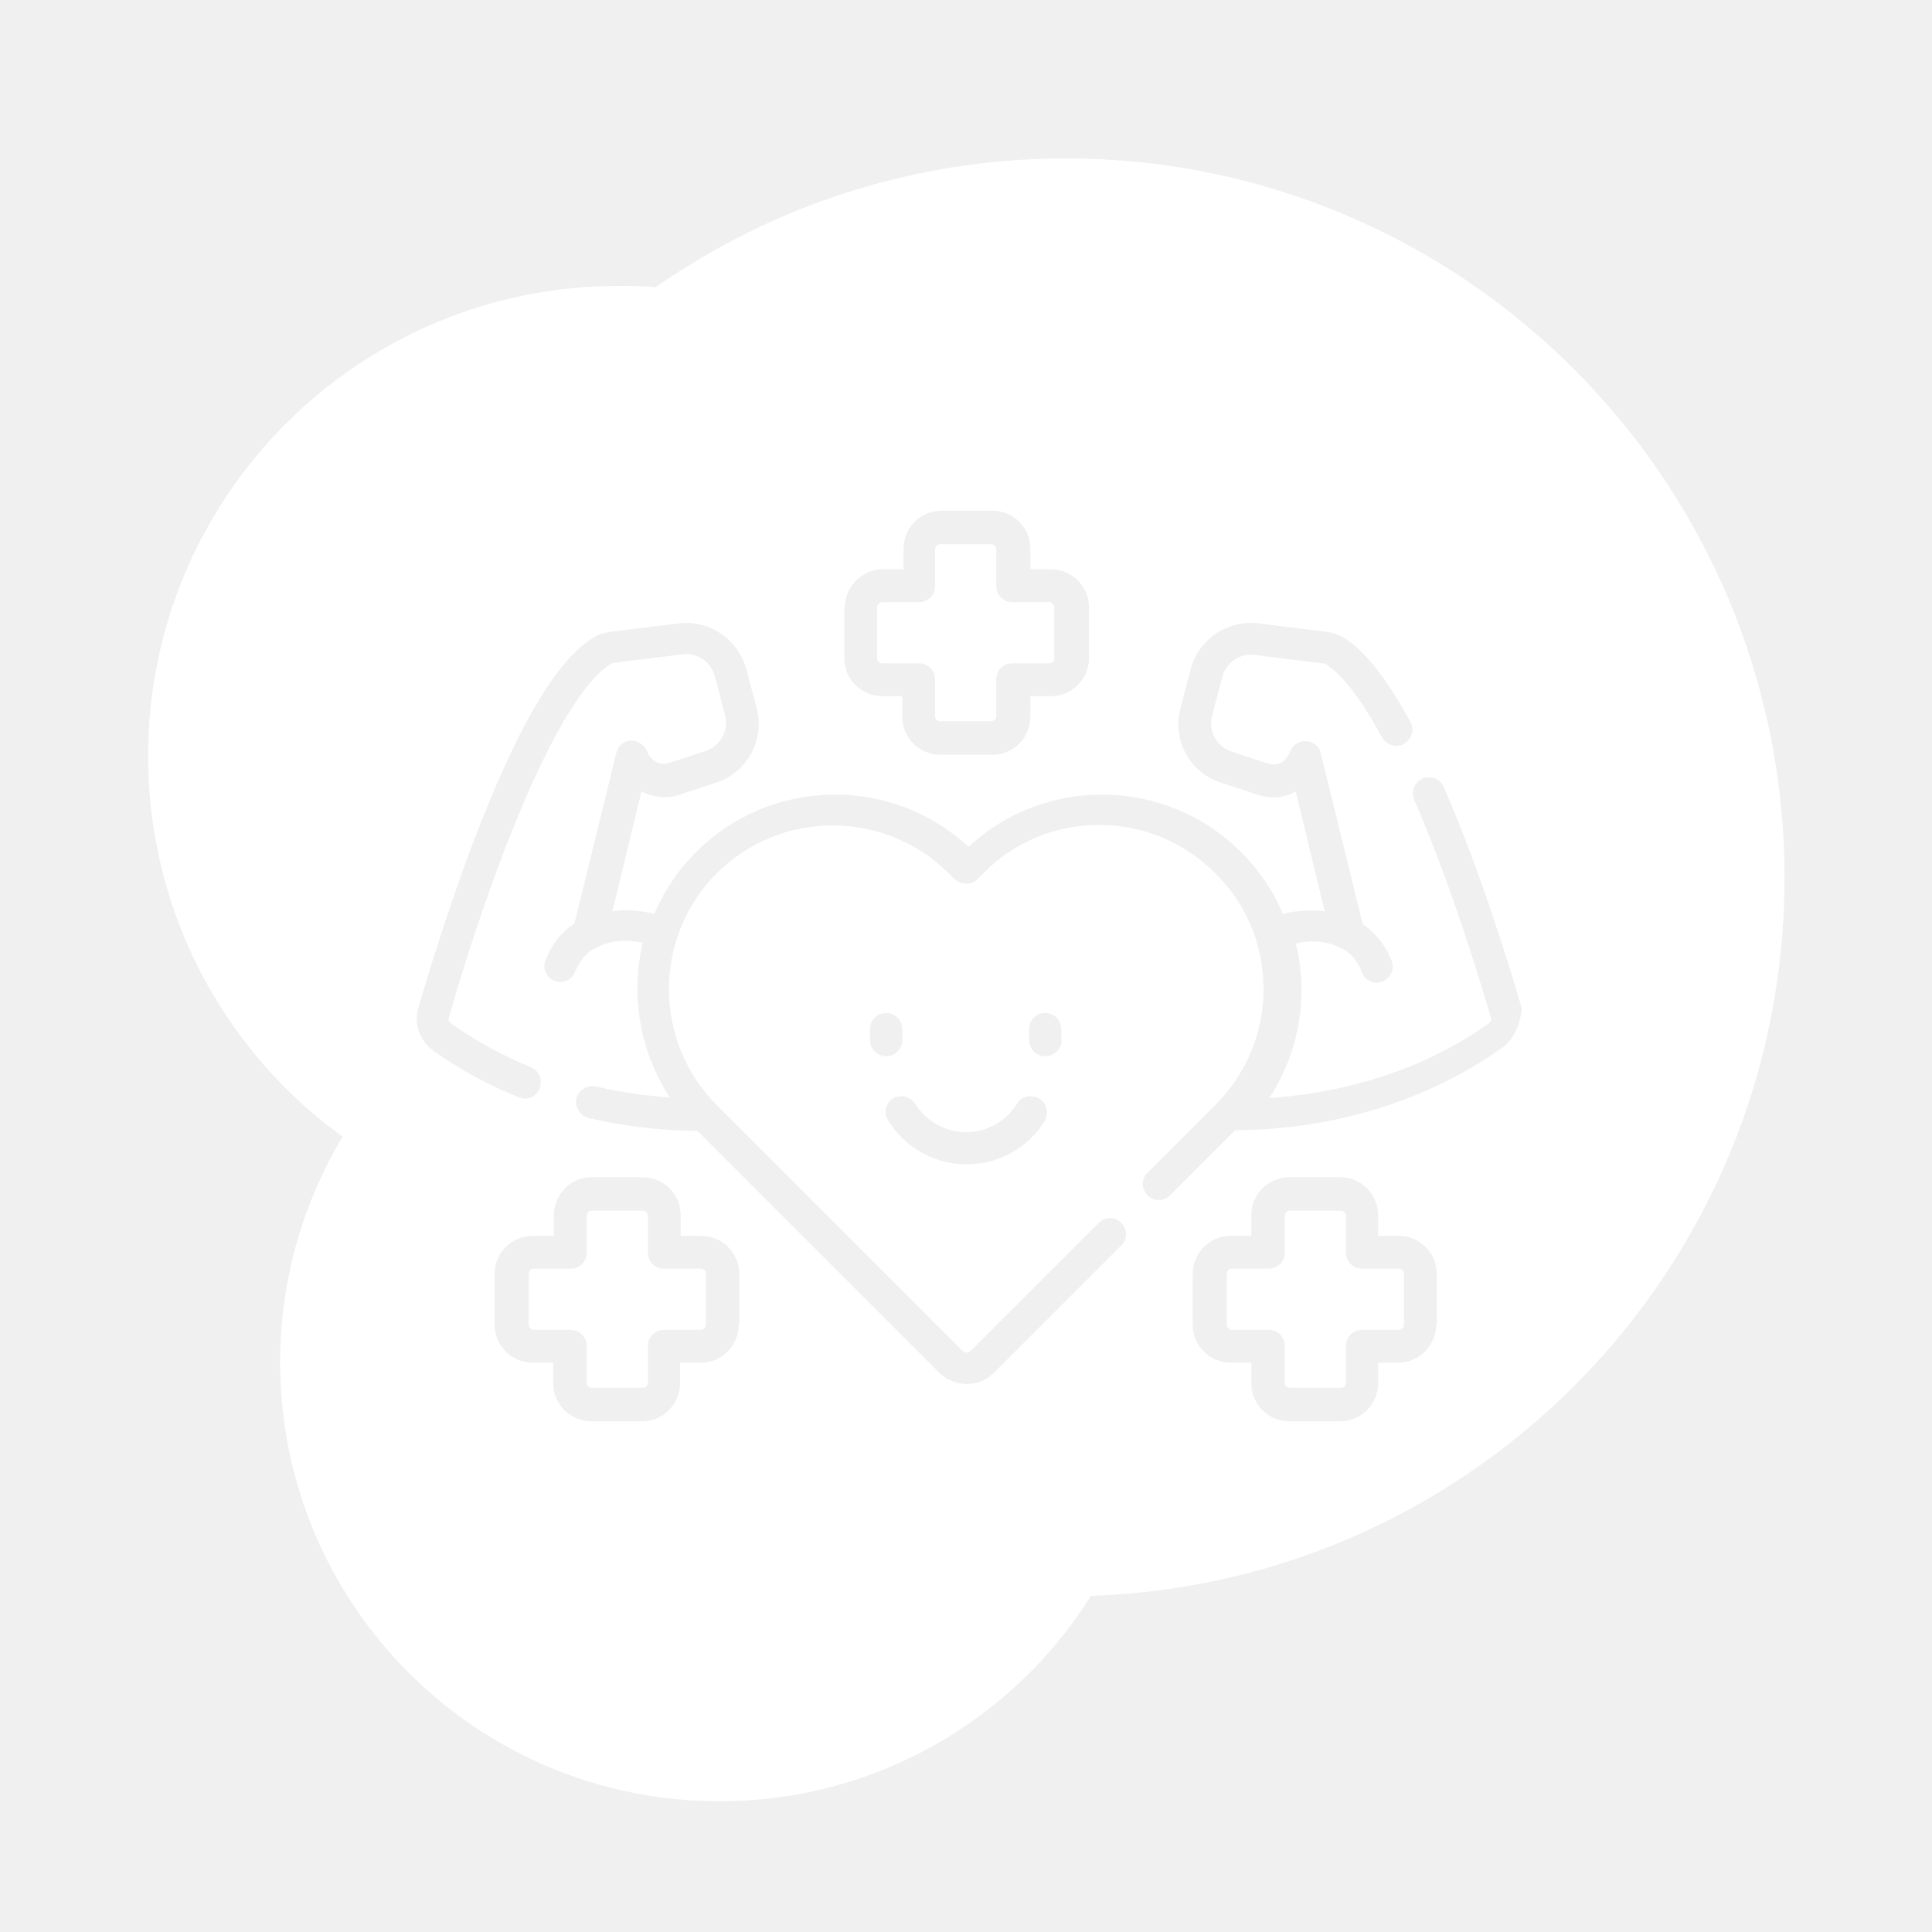
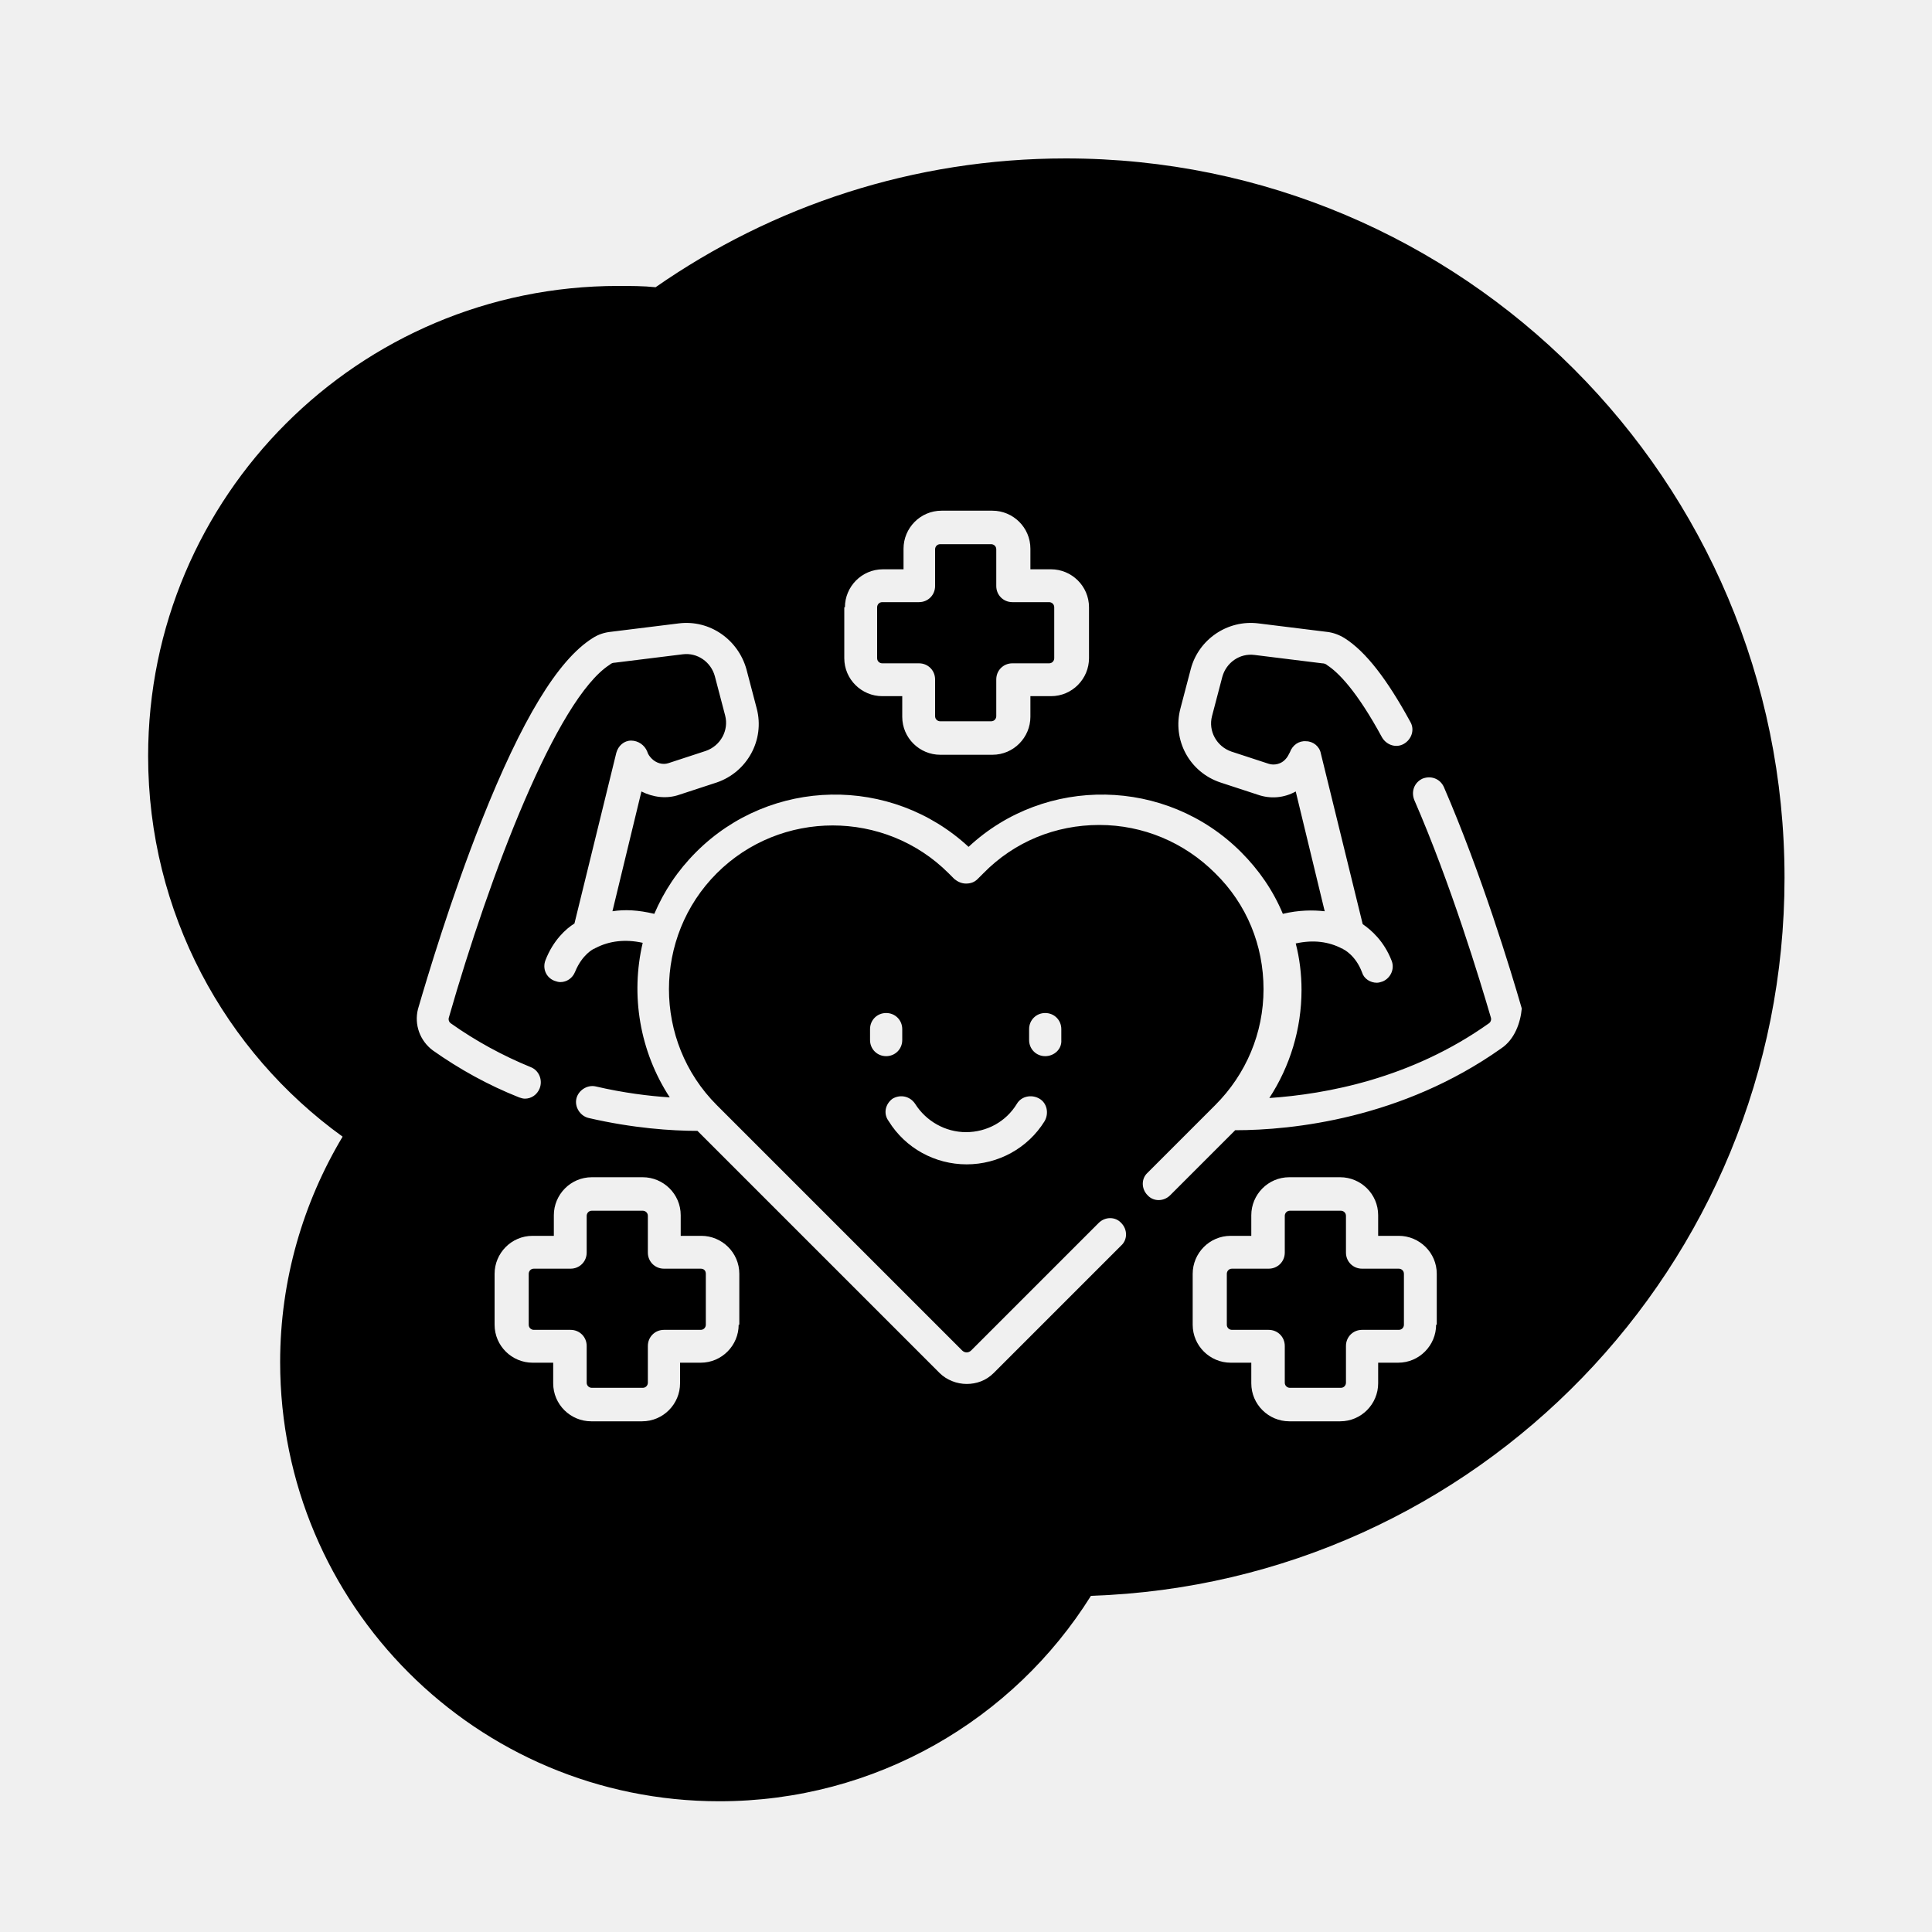
- <svg xmlns="http://www.w3.org/2000/svg" version="1.1" id="Calque_1" x="0px" y="0px" viewBox="0 0 300 300" style="enable-background:new 0 0 300 300;" xml:space="preserve">
-   <style type="text/css">
- 	.st0{fill:#FFFFFF;}
- </style>
+ <svg xmlns="http://www.w3.org/2000/svg" version="1.1" id="healthsvg" x="0px" y="0px" viewBox="0 0 300 300" style="enable-background:new 0 0 300 300;" xml:space="preserve">
  <g>
-     <path class="st0" d="M137,103h5.7c1.4,0,2.5,1.1,2.5,2.5v5.7c0,0.5,0.4,0.8,0.8,0.8h7.9c0.5,0,0.8-0.4,0.8-0.8v-5.7   c0-1.4,1.1-2.5,2.5-2.5h5.7c0.5,0,0.8-0.4,0.8-0.8v-7.9c0-0.5-0.4-0.8-0.8-0.8h-5.7c-1.4,0-2.5-1.1-2.5-2.5v-5.7   c0-0.5-0.4-0.8-0.8-0.8H146c-0.5,0-0.8,0.4-0.8,0.8v5.7c0,1.4-1.1,2.5-2.5,2.5H137c-0.5,0-0.8,0.4-0.8,0.8v7.9   C136.2,102.7,136.6,103,137,103z" />
-     <path class="st0" d="M217.2,197h-5.7c-1.4,0-2.5-1.1-2.5-2.5v-5.7c0-0.5-0.4-0.8-0.8-0.8h-7.9c-0.5,0-0.8,0.4-0.8,0.8v5.7   c0,1.4-1.1,2.5-2.5,2.5h-5.7c-0.5,0-0.8,0.4-0.8,0.8v7.9c0,0.5,0.4,0.8,0.8,0.8h5.7c1.4,0,2.5,1.1,2.5,2.5v5.7   c0,0.5,0.4,0.8,0.8,0.8h7.9c0.5,0,0.8-0.4,0.8-0.8v-5.7c0-1.4,1.1-2.5,2.5-2.5h5.7c0.5,0,0.8-0.4,0.8-0.8v-7.9   C218,197.3,217.6,197,217.2,197z" />
-     <path class="st0" d="M108.8,197h-5.7c-1.4,0-2.5-1.1-2.5-2.5v-5.7c0-0.5-0.4-0.8-0.8-0.8h-7.9c-0.5,0-0.8,0.4-0.8,0.8v5.7   c0,1.4-1.1,2.5-2.5,2.5h-5.7c-0.5,0-0.8,0.4-0.8,0.8v7.9c0,0.5,0.4,0.8,0.8,0.8h5.7c1.4,0,2.5,1.1,2.5,2.5v5.7   c0,0.5,0.4,0.8,0.8,0.8h7.9c0.5,0,0.8-0.4,0.8-0.8v-5.7c0-1.4,1.1-2.5,2.5-2.5h5.7c0.5,0,0.8-0.4,0.8-0.8h0v-7.9   C109.6,197.3,109.3,197,108.8,197z" />
-     <path class="st0" d="M165.5,24.6c-23.7,0-45.6,7.4-63.7,20c-1.9-0.2-3.9-0.2-5.8-0.2c-40.3,0-73,32.7-73,73   c0,24.3,11.9,45.9,30.2,59.1c-6.1,10.2-9.7,22.2-9.7,35c0,37.7,30.5,68.2,68.2,68.2c24.3,0,45.7-12.7,57.7-31.9   c59.9-2,107.7-51.2,107.7-111.5C277.1,74.6,227.1,24.6,165.5,24.6z M131.2,94.3c0-3.2,2.6-5.9,5.9-5.9h3.2v-3.2   c0-3.2,2.6-5.9,5.9-5.9h7.9c3.2,0,5.9,2.6,5.9,5.9v3.2h3.2c3.2,0,5.9,2.6,5.9,5.9v7.9c0,3.2-2.6,5.9-5.9,5.9h-3.2v3.2   c0,3.2-2.6,5.9-5.9,5.9H146c-3.2,0-5.9-2.6-5.9-5.9v-3.2H137c-3.2,0-5.9-2.6-5.9-5.9V94.3z M114.7,205.7c0,3.2-2.6,5.9-5.9,5.9   h-3.2v3.2c0,3.2-2.6,5.9-5.9,5.9h-7.9c-3.2,0-5.9-2.6-5.9-5.9v-3.2h-3.2c-3.2,0-5.9-2.6-5.9-5.9v-7.9c0-3.2,2.6-5.9,5.9-5.9H86   v-3.2c0-3.2,2.6-5.9,5.9-5.9h7.9c3.2,0,5.9,2.6,5.9,5.9v3.2h3.2c3.2,0,5.9,2.6,5.9,5.9V205.7z M223,205.7c0,3.2-2.6,5.9-5.9,5.9   H214v3.2c0,3.2-2.6,5.9-5.9,5.9h-7.9c-3.2,0-5.9-2.6-5.9-5.9v-3.2h-3.2c-3.2,0-5.9-2.6-5.9-5.9v-7.9c0-3.2,2.6-5.9,5.9-5.9h3.2   v-3.2c0-3.2,2.6-5.9,5.9-5.9h7.9c3.2,0,5.9,2.6,5.9,5.9v3.2h3.2c3.2,0,5.9,2.6,5.9,5.9V205.7z M233.1,162.8   c-15.4,10.9-32.4,12.7-41.3,12.7l-10.1,10.1c-1,1-2.6,1-3.5,0c-1-1-1-2.6,0-3.5l10.5-10.5c4.8-4.8,7.5-11.2,7.5-18   s-2.6-13.2-7.5-18c-4.8-4.8-11.2-7.5-18-7.5c-6.8,0-13.2,2.6-18,7.5l-0.9,0.9c-0.5,0.5-1.1,0.7-1.8,0.7c-0.7,0-1.3-0.3-1.8-0.7   l-0.9-0.9c-9.9-9.9-26.1-9.9-36,0c-9.9,9.9-9.9,26.1,0,36l38.1,38.1c0.4,0.4,1,0.4,1.4,0l19.8-19.8c1-1,2.6-1,3.5,0   c1,1,1,2.6,0,3.5l-19.8,19.8c-1.2,1.2-2.7,1.7-4.2,1.7s-3.1-0.6-4.2-1.7l-37.6-37.6c-4,0-10-0.4-16.9-2c-1.3-0.3-2.2-1.7-1.9-3   c0.3-1.3,1.7-2.2,3-1.9c4.3,1,8.3,1.5,11.5,1.7c-4.7-7.2-6.1-15.9-4.2-24c-2.7-0.6-5.2-0.3-7.3,0.8c-0.1,0-0.1,0.1-0.2,0.1l0,0l0,0   c-0.1,0-1.9,0.9-3,3.6c-0.4,1-1.3,1.6-2.3,1.6c-0.3,0-0.6-0.1-0.9-0.2c-1.3-0.5-1.9-1.9-1.4-3.2c1.2-3.1,3.2-4.9,4.5-5.7l6.5-26.5   c0.3-1.1,1.2-1.9,2.3-1.9c1.1,0,2.1,0.7,2.5,1.7c0.1,0.4,0.4,0.8,0.7,1.1c0.7,0.7,1.7,1,2.6,0.7l5.8-1.9c2.3-0.8,3.6-3.2,3-5.5   l-1.6-6.1c-0.6-2.2-2.7-3.7-5-3.4l-10.5,1.3c-0.3,0-0.6,0.1-0.8,0.3c-8.3,5.3-18.7,32.8-25,54.8c-0.1,0.3,0,0.7,0.3,0.9   c3.8,2.7,8,5,12.4,6.8c1.3,0.5,1.9,2,1.4,3.3c-0.4,1-1.3,1.6-2.3,1.6c-0.3,0-0.6-0.1-0.9-0.2c-4.8-1.9-9.3-4.4-13.4-7.3   c-2-1.5-2.9-4-2.3-6.4c1.4-4.8,5.1-17.2,9.9-29.3c6.2-15.6,11.8-24.9,17.2-28.3c0.9-0.6,1.9-0.9,2.9-1l10.5-1.3   c4.8-0.6,9.2,2.5,10.5,7.1l1.6,6.1c1.3,4.9-1.5,9.9-6.2,11.5l-5.8,1.9c-2,0.7-4.1,0.4-5.9-0.5l-4.5,18.6c1.9-0.3,4-0.2,6.5,0.4   c1.5-3.5,3.6-6.7,6.5-9.6c11.6-11.6,30.3-11.9,42.3-0.8c11.9-11.1,30.7-10.8,42.3,0.8c2.8,2.8,5,6,6.5,9.6c2.5-0.6,4.7-0.6,6.5-0.4   l-4.5-18.6c-1.8,1-3.9,1.2-5.9,0.5l-5.8-1.9c-4.8-1.6-7.5-6.6-6.2-11.5l1.6-6.1c1.2-4.6,5.7-7.7,10.5-7.1l10.5,1.3   c1.1,0.1,2.1,0.5,2.9,1c3.3,2.1,6.6,6.4,10.2,13c0.7,1.2,0.2,2.7-1,3.4c-1.2,0.7-2.7,0.2-3.4-1c-3.9-7.2-6.8-10.1-8.5-11.2   c-0.2-0.2-0.5-0.3-0.8-0.3l-10.5-1.3c-2.3-0.3-4.4,1.2-5,3.4l-1.6,6.1c-0.6,2.3,0.7,4.7,3,5.5l5.8,1.9c0.9,0.3,2,0,2.6-0.7   c0.3-0.3,0.5-0.7,0.7-1.1c0.4-1.1,1.4-1.8,2.5-1.7c1.1,0,2.1,0.8,2.3,1.9l6.5,26.5c1.3,0.9,3.3,2.6,4.5,5.7   c0.5,1.3-0.2,2.7-1.4,3.2c-0.3,0.1-0.6,0.2-0.9,0.2c-1,0-2-0.6-2.3-1.6c-1-2.7-2.9-3.6-2.9-3.6c-0.1,0-0.1,0-0.1-0.1c0,0,0,0-0.1,0   c-2.1-1.1-4.5-1.4-7.2-0.8c0.6,2.3,0.9,4.8,0.9,7.2c0,6.1-1.8,11.9-5,16.8c8.8-0.6,22-3,34.1-11.6c0.3-0.2,0.4-0.6,0.3-0.9   c-1.7-5.8-6.2-20.7-11.9-33.8c-0.5-1.3,0-2.7,1.3-3.3c1.3-0.5,2.7,0,3.3,1.3c5.8,13.4,10.4,28.5,12.1,34.4h0   C236.1,158.8,235.2,161.4,233.1,162.8z M138.6,170.6c1.2-0.7,2.7-0.4,3.5,0.8c1.7,2.7,4.7,4.4,7.9,4.4c3.2,0,6.2-1.6,7.9-4.4   c0.7-1.2,2.3-1.5,3.5-0.8c1.2,0.7,1.5,2.3,0.8,3.5c-2.6,4.2-7.2,6.7-12.1,6.7s-9.5-2.5-12.1-6.7   C137.1,172.9,137.5,171.4,138.6,170.6z M135.1,161.5v-1.7c0-1.4,1.1-2.5,2.5-2.5s2.5,1.1,2.5,2.5v1.7c0,1.4-1.1,2.5-2.5,2.5   S135.1,162.9,135.1,161.5z M162.3,164c-1.4,0-2.5-1.1-2.5-2.5v-1.7c0-1.4,1.1-2.5,2.5-2.5s2.5,1.1,2.5,2.5v1.7   C164.9,162.9,163.7,164,162.3,164z" />
+     <path class="donationItem" d="M137,103h5.7c1.4,0,2.5,1.1,2.5,2.5v5.7c0,0.5,0.4,0.8,0.8,0.8h7.9c0.5,0,0.8-0.4,0.8-0.8v-5.7   c0-1.4,1.1-2.5,2.5-2.5h5.7c0.5,0,0.8-0.4,0.8-0.8v-7.9c0-0.5-0.4-0.8-0.8-0.8h-5.7c-1.4,0-2.5-1.1-2.5-2.5v-5.7   c0-0.5-0.4-0.8-0.8-0.8H146c-0.5,0-0.8,0.4-0.8,0.8v5.7c0,1.4-1.1,2.5-2.5,2.5H137c-0.5,0-0.8,0.4-0.8,0.8v7.9   C136.2,102.7,136.6,103,137,103z" />
+     <path class="donationItem" d="M217.2,197h-5.7c-1.4,0-2.5-1.1-2.5-2.5v-5.7c0-0.5-0.4-0.8-0.8-0.8h-7.9c-0.5,0-0.8,0.4-0.8,0.8v5.7   c0,1.4-1.1,2.5-2.5,2.5h-5.7c-0.5,0-0.8,0.4-0.8,0.8v7.9c0,0.5,0.4,0.8,0.8,0.8h5.7c1.4,0,2.5,1.1,2.5,2.5v5.7   c0,0.5,0.4,0.8,0.8,0.8h7.9c0.5,0,0.8-0.4,0.8-0.8v-5.7c0-1.4,1.1-2.5,2.5-2.5h5.7c0.5,0,0.8-0.4,0.8-0.8v-7.9   C218,197.3,217.6,197,217.2,197z" />
+     <path class="donationItem" d="M108.8,197h-5.7c-1.4,0-2.5-1.1-2.5-2.5v-5.7c0-0.5-0.4-0.8-0.8-0.8h-7.9c-0.5,0-0.8,0.4-0.8,0.8v5.7   c0,1.4-1.1,2.5-2.5,2.5h-5.7c-0.5,0-0.8,0.4-0.8,0.8v7.9c0,0.5,0.4,0.8,0.8,0.8h5.7c1.4,0,2.5,1.1,2.5,2.5v5.7   c0,0.5,0.4,0.8,0.8,0.8h7.9c0.5,0,0.8-0.4,0.8-0.8v-5.7c0-1.4,1.1-2.5,2.5-2.5h5.7c0.5,0,0.8-0.4,0.8-0.8h0v-7.9   C109.6,197.3,109.3,197,108.8,197z" />
+     <path class="donationItem" d="M165.5,24.6c-23.7,0-45.6,7.4-63.7,20c-1.9-0.2-3.9-0.2-5.8-0.2c-40.3,0-73,32.7-73,73   c0,24.3,11.9,45.9,30.2,59.1c-6.1,10.2-9.7,22.2-9.7,35c0,37.7,30.5,68.2,68.2,68.2c24.3,0,45.7-12.7,57.7-31.9   c59.9-2,107.7-51.2,107.7-111.5C277.1,74.6,227.1,24.6,165.5,24.6z M131.2,94.3c0-3.2,2.6-5.9,5.9-5.9h3.2v-3.2   c0-3.2,2.6-5.9,5.9-5.9h7.9c3.2,0,5.9,2.6,5.9,5.9v3.2h3.2c3.2,0,5.9,2.6,5.9,5.9v7.9c0,3.2-2.6,5.9-5.9,5.9h-3.2v3.2   c0,3.2-2.6,5.9-5.9,5.9H146c-3.2,0-5.9-2.6-5.9-5.9v-3.2H137c-3.2,0-5.9-2.6-5.9-5.9V94.3z M114.7,205.7c0,3.2-2.6,5.9-5.9,5.9   h-3.2v3.2c0,3.2-2.6,5.9-5.9,5.9h-7.9c-3.2,0-5.9-2.6-5.9-5.9v-3.2h-3.2c-3.2,0-5.9-2.6-5.9-5.9v-7.9c0-3.2,2.6-5.9,5.9-5.9H86   v-3.2c0-3.2,2.6-5.9,5.9-5.9h7.9c3.2,0,5.9,2.6,5.9,5.9v3.2h3.2c3.2,0,5.9,2.6,5.9,5.9V205.7z M223,205.7c0,3.2-2.6,5.9-5.9,5.9   H214v3.2c0,3.2-2.6,5.9-5.9,5.9h-7.9c-3.2,0-5.9-2.6-5.9-5.9v-3.2h-3.2c-3.2,0-5.9-2.6-5.9-5.9v-7.9c0-3.2,2.6-5.9,5.9-5.9h3.2   v-3.2c0-3.2,2.6-5.9,5.9-5.9h7.9c3.2,0,5.9,2.6,5.9,5.9v3.2h3.2c3.2,0,5.9,2.6,5.9,5.9V205.7z M233.1,162.8   c-15.4,10.9-32.4,12.7-41.3,12.7l-10.1,10.1c-1,1-2.6,1-3.5,0c-1-1-1-2.6,0-3.5l10.5-10.5c4.8-4.8,7.5-11.2,7.5-18   s-2.6-13.2-7.5-18c-4.8-4.8-11.2-7.5-18-7.5c-6.8,0-13.2,2.6-18,7.5l-0.9,0.9c-0.5,0.5-1.1,0.7-1.8,0.7c-0.7,0-1.3-0.3-1.8-0.7   l-0.9-0.9c-9.9-9.9-26.1-9.9-36,0c-9.9,9.9-9.9,26.1,0,36l38.1,38.1c0.4,0.4,1,0.4,1.4,0l19.8-19.8c1-1,2.6-1,3.5,0   c1,1,1,2.6,0,3.5l-19.8,19.8c-1.2,1.2-2.7,1.7-4.2,1.7s-3.1-0.6-4.2-1.7l-37.6-37.6c-4,0-10-0.4-16.9-2c-1.3-0.3-2.2-1.7-1.9-3   c0.3-1.3,1.7-2.2,3-1.9c4.3,1,8.3,1.5,11.5,1.7c-4.7-7.2-6.1-15.9-4.2-24c-2.7-0.6-5.2-0.3-7.3,0.8c-0.1,0-0.1,0.1-0.2,0.1l0,0l0,0   c-0.1,0-1.9,0.9-3,3.6c-0.4,1-1.3,1.6-2.3,1.6c-0.3,0-0.6-0.1-0.9-0.2c-1.3-0.5-1.9-1.9-1.4-3.2c1.2-3.1,3.2-4.9,4.5-5.7l6.5-26.5   c0.3-1.1,1.2-1.9,2.3-1.9c1.1,0,2.1,0.7,2.5,1.7c0.1,0.4,0.4,0.8,0.7,1.1c0.7,0.7,1.7,1,2.6,0.7l5.8-1.9c2.3-0.8,3.6-3.2,3-5.5   l-1.6-6.1c-0.6-2.2-2.7-3.7-5-3.4l-10.5,1.3c-0.3,0-0.6,0.1-0.8,0.3c-8.3,5.3-18.7,32.8-25,54.8c-0.1,0.3,0,0.7,0.3,0.9   c3.8,2.7,8,5,12.4,6.8c1.3,0.5,1.9,2,1.4,3.3c-0.4,1-1.3,1.6-2.3,1.6c-0.3,0-0.6-0.1-0.9-0.2c-4.8-1.9-9.3-4.4-13.4-7.3   c-2-1.5-2.9-4-2.3-6.4c1.4-4.8,5.1-17.2,9.9-29.3c6.2-15.6,11.8-24.9,17.2-28.3c0.9-0.6,1.9-0.9,2.9-1l10.5-1.3   c4.8-0.6,9.2,2.5,10.5,7.1l1.6,6.1c1.3,4.9-1.5,9.9-6.2,11.5l-5.8,1.9c-2,0.7-4.1,0.4-5.9-0.5l-4.5,18.6c1.9-0.3,4-0.2,6.5,0.4   c1.5-3.5,3.6-6.7,6.5-9.6c11.6-11.6,30.3-11.9,42.3-0.8c11.9-11.1,30.7-10.8,42.3,0.8c2.8,2.8,5,6,6.5,9.6c2.5-0.6,4.7-0.6,6.5-0.4   l-4.5-18.6c-1.8,1-3.9,1.2-5.9,0.5l-5.8-1.9c-4.8-1.6-7.5-6.6-6.2-11.5l1.6-6.1c1.2-4.6,5.7-7.7,10.5-7.1l10.5,1.3   c1.1,0.1,2.1,0.5,2.9,1c3.3,2.1,6.6,6.4,10.2,13c0.7,1.2,0.2,2.7-1,3.4c-1.2,0.7-2.7,0.2-3.4-1c-3.9-7.2-6.8-10.1-8.5-11.2   c-0.2-0.2-0.5-0.3-0.8-0.3l-10.5-1.3c-2.3-0.3-4.4,1.2-5,3.4l-1.6,6.1c-0.6,2.3,0.7,4.7,3,5.5l5.8,1.9c0.9,0.3,2,0,2.6-0.7   c0.3-0.3,0.5-0.7,0.7-1.1c0.4-1.1,1.4-1.8,2.5-1.7c1.1,0,2.1,0.8,2.3,1.9l6.5,26.5c1.3,0.9,3.3,2.6,4.5,5.7   c0.5,1.3-0.2,2.7-1.4,3.2c-0.3,0.1-0.6,0.2-0.9,0.2c-1,0-2-0.6-2.3-1.6c-1-2.7-2.9-3.6-2.9-3.6c-0.1,0-0.1,0-0.1-0.1c0,0,0,0-0.1,0   c-2.1-1.1-4.5-1.4-7.2-0.8c0.6,2.3,0.9,4.8,0.9,7.2c0,6.1-1.8,11.9-5,16.8c8.8-0.6,22-3,34.1-11.6c0.3-0.2,0.4-0.6,0.3-0.9   c-1.7-5.8-6.2-20.7-11.9-33.8c-0.5-1.3,0-2.7,1.3-3.3c1.3-0.5,2.7,0,3.3,1.3c5.8,13.4,10.4,28.5,12.1,34.4h0   C236.1,158.8,235.2,161.4,233.1,162.8z M138.6,170.6c1.2-0.7,2.7-0.4,3.5,0.8c1.7,2.7,4.7,4.4,7.9,4.4c3.2,0,6.2-1.6,7.9-4.4   c0.7-1.2,2.3-1.5,3.5-0.8c1.2,0.7,1.5,2.3,0.8,3.5c-2.6,4.2-7.2,6.7-12.1,6.7s-9.5-2.5-12.1-6.7   C137.1,172.9,137.5,171.4,138.6,170.6z M135.1,161.5v-1.7c0-1.4,1.1-2.5,2.5-2.5s2.5,1.1,2.5,2.5v1.7c0,1.4-1.1,2.5-2.5,2.5   S135.1,162.9,135.1,161.5z M162.3,164c-1.4,0-2.5-1.1-2.5-2.5v-1.7c0-1.4,1.1-2.5,2.5-2.5s2.5,1.1,2.5,2.5v1.7   C164.9,162.9,163.7,164,162.3,164z" />
  </g>
</svg>
